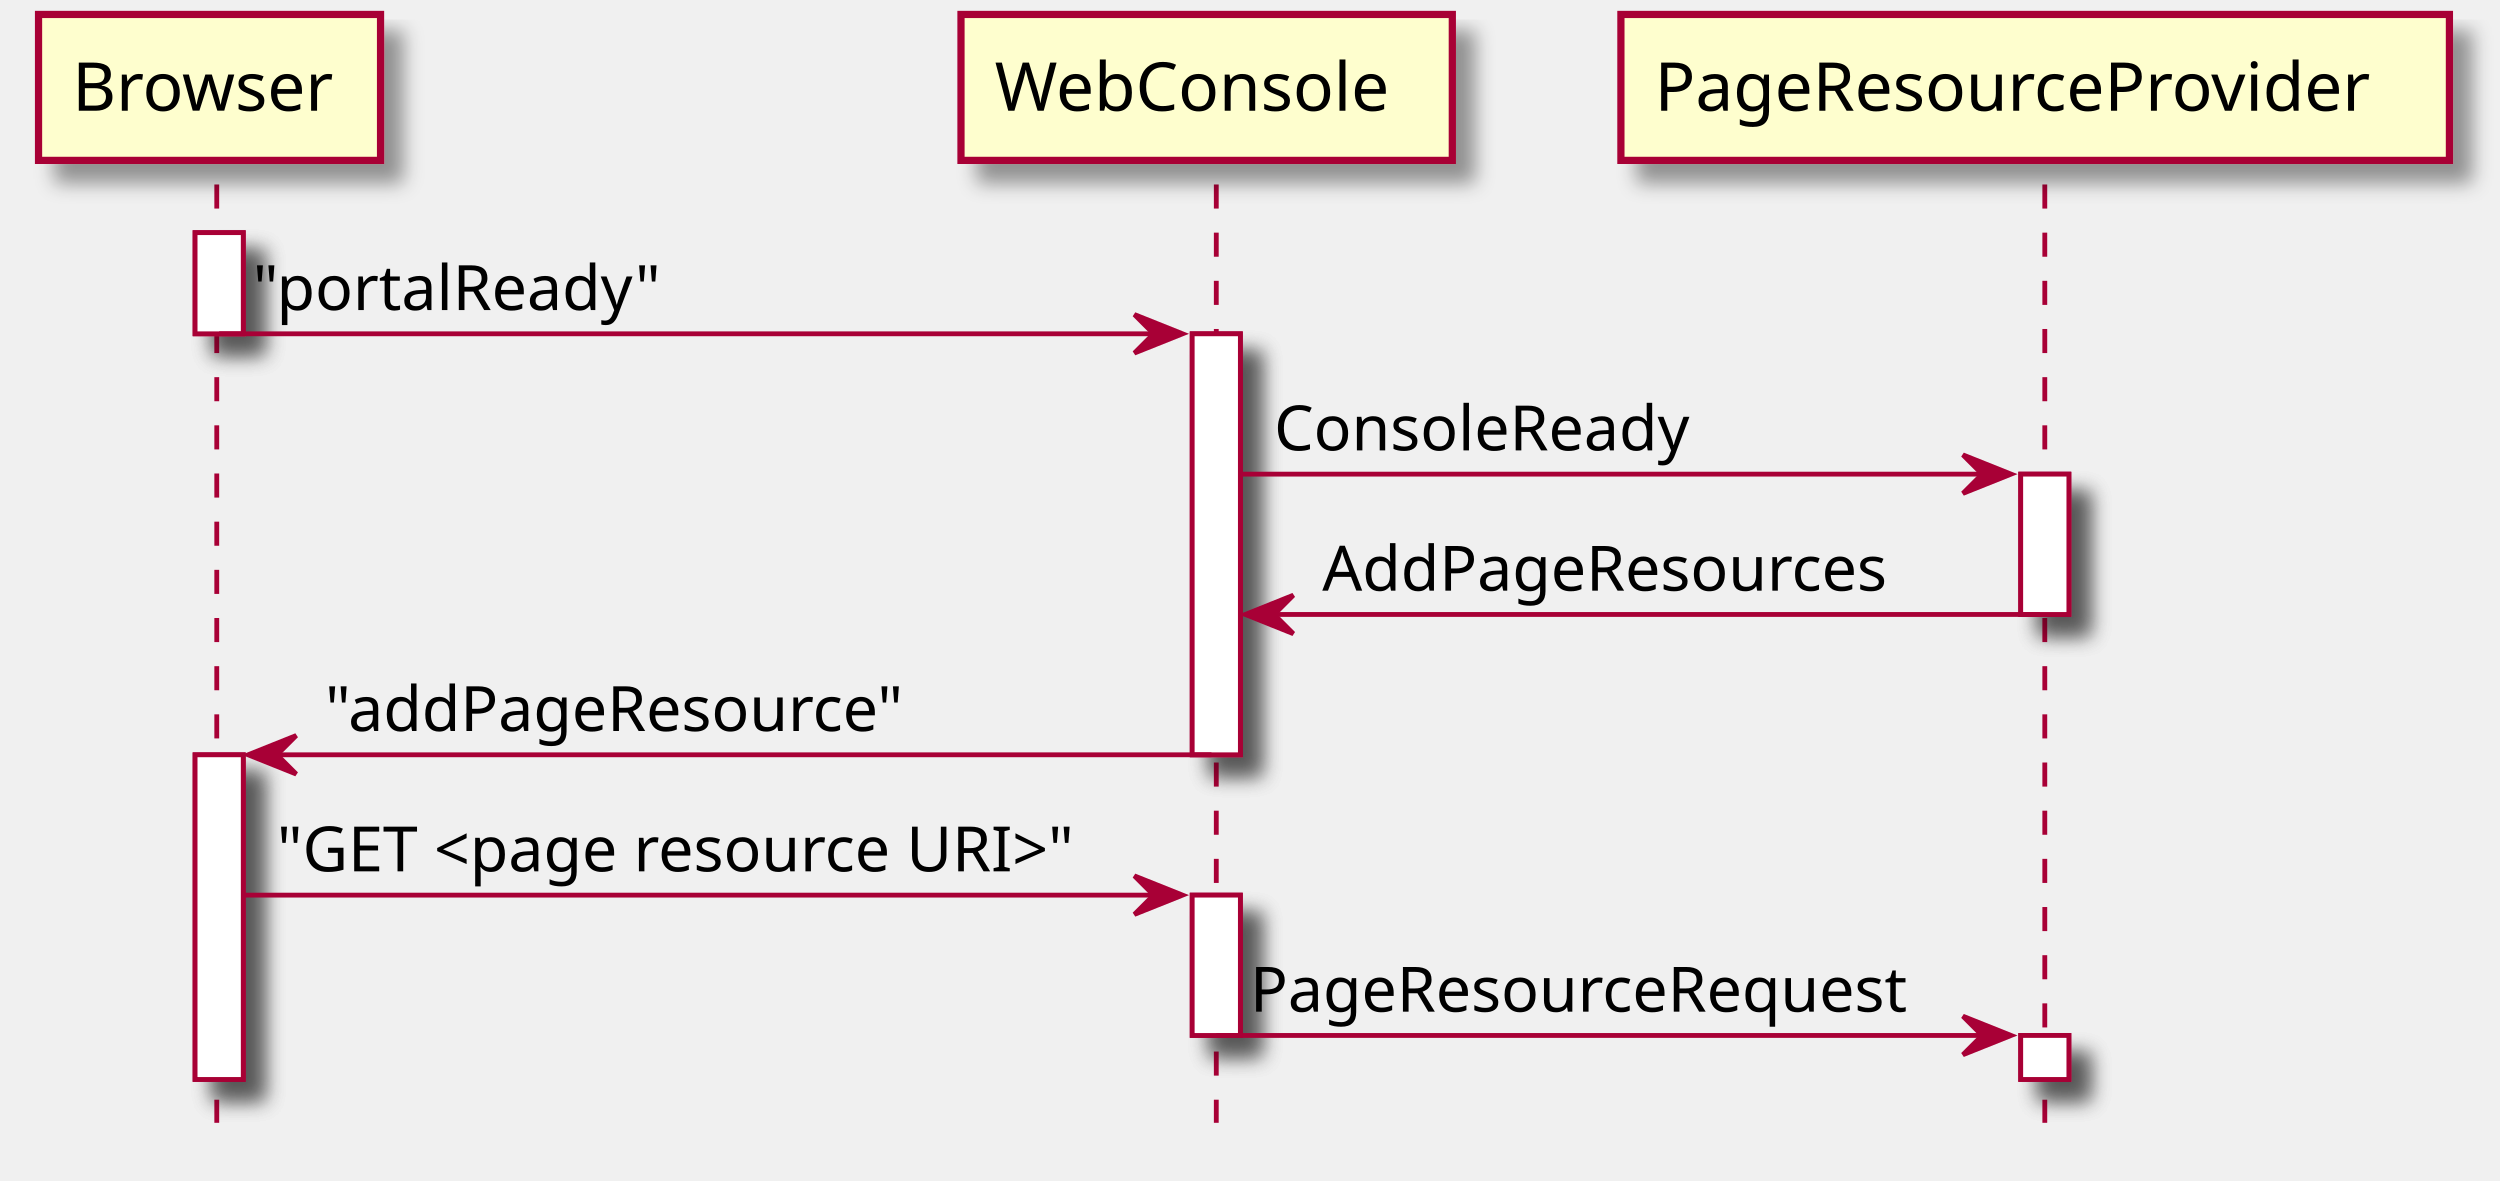
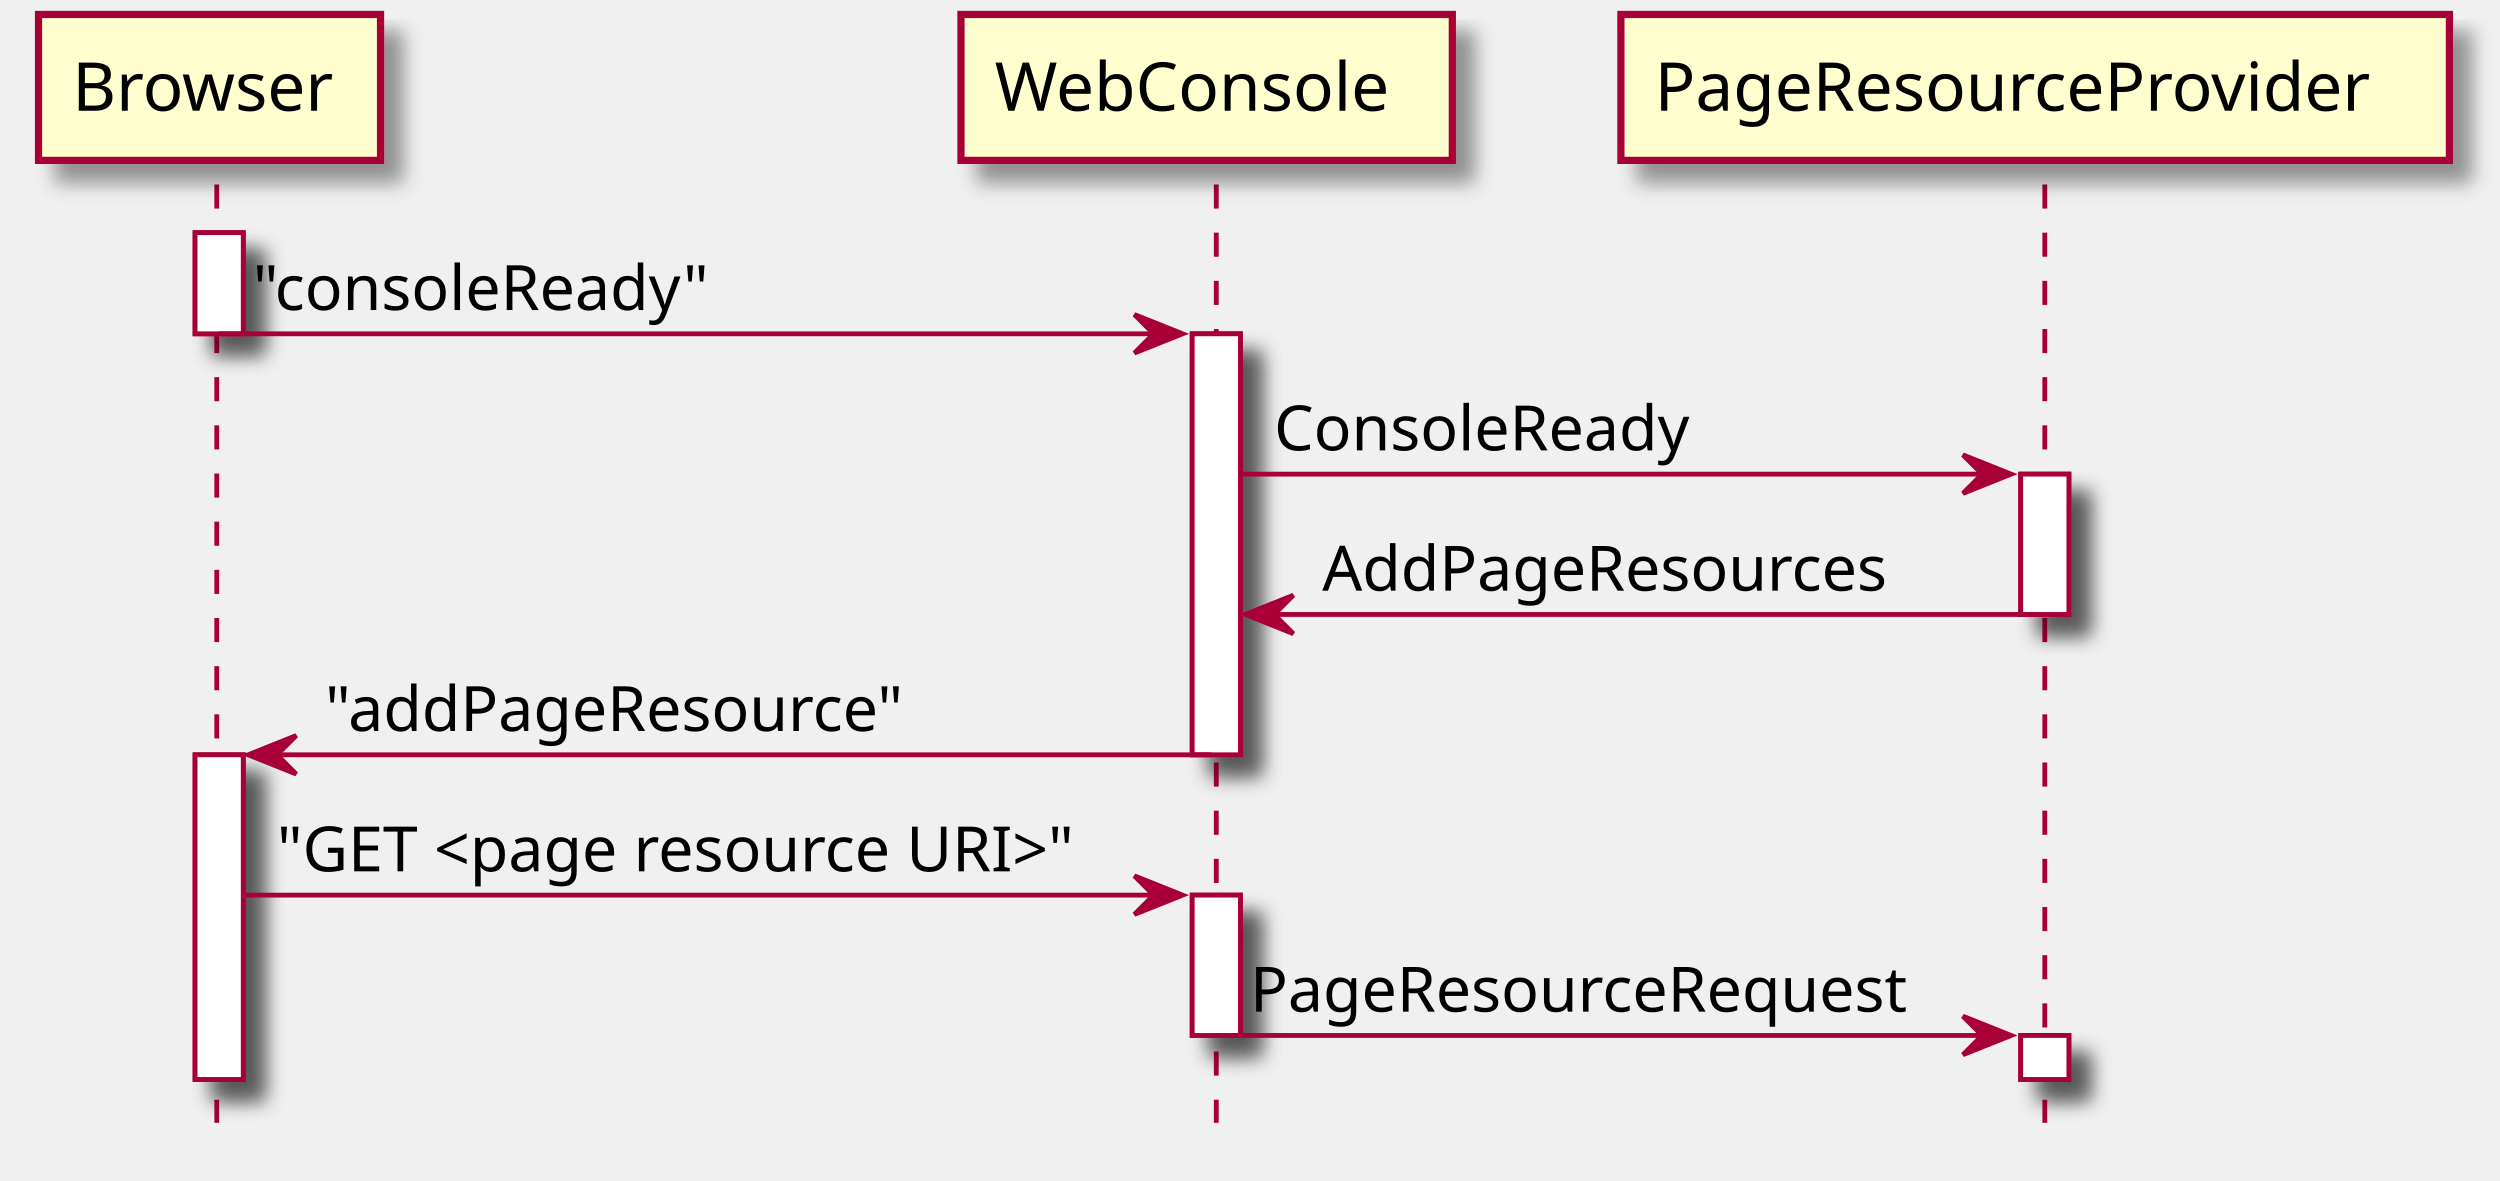
<svg xmlns="http://www.w3.org/2000/svg" contentScriptType="application/ecmascript" contentStyleType="text/css" height="245px" preserveAspectRatio="none" style="width:519px;height:245px;" version="1.1" viewBox="0 0 519 245" width="519px" zoomAndPan="magnify">
  <defs>
-     <filter height="300%" id="f17bc53tr7qqbt" width="300%" x="-1" y="-1">
+     <filter height="300%" id="flknspi0ovysu" width="300%" x="-1" y="-1">
      <feGaussianBlur result="blurOut" stdDeviation="2.0" />
      <feColorMatrix in="blurOut" result="blurOut2" type="matrix" values="0 0 0 0 0 0 0 0 0 0 0 0 0 0 0 0 0 0 .4 0" />
      <feOffset dx="4.0" dy="4.0" in="blurOut2" result="blurOut3" />
      <feBlend in="SourceGraphic" in2="blurOut3" mode="normal" />
    </filter>
  </defs>
  <g>
-     <rect fill="#FFFFFF" filter="url(#f17bc53tr7qqbt)" height="21" style="stroke: #A80036; stroke-width: 1.0;" width="10" x="40.5" y="48.297" />
-     <rect fill="#FFFFFF" filter="url(#f17bc53tr7qqbt)" height="67.398" style="stroke: #A80036; stroke-width: 1.0;" width="10" x="40.5" y="156.695" />
-     <rect fill="#FFFFFF" filter="url(#f17bc53tr7qqbt)" height="87.398" style="stroke: #A80036; stroke-width: 1.0;" width="10" x="247.5" y="69.297" />
-     <rect fill="#FFFFFF" filter="url(#f17bc53tr7qqbt)" height="29.133" style="stroke: #A80036; stroke-width: 1.0;" width="10" x="247.5" y="185.828" />
-     <rect fill="#FFFFFF" filter="url(#f17bc53tr7qqbt)" height="29.133" style="stroke: #A80036; stroke-width: 1.0;" width="10" x="419.5" y="98.43" />
-     <rect fill="#FFFFFF" filter="url(#f17bc53tr7qqbt)" height="9.133" style="stroke: #A80036; stroke-width: 1.0;" width="10" x="419.5" y="214.961" />
+     <rect fill="#FFFFFF" filter="url(#flknspi0ovysu)" height="21" style="stroke: #A80036; stroke-width: 1.0;" width="10" x="40.5" y="48.297" />
+     <rect fill="#FFFFFF" filter="url(#flknspi0ovysu)" height="67.398" style="stroke: #A80036; stroke-width: 1.0;" width="10" x="40.5" y="156.695" />
+     <rect fill="#FFFFFF" filter="url(#flknspi0ovysu)" height="87.398" style="stroke: #A80036; stroke-width: 1.0;" width="10" x="247.5" y="69.297" />
+     <rect fill="#FFFFFF" filter="url(#flknspi0ovysu)" height="29.133" style="stroke: #A80036; stroke-width: 1.0;" width="10" x="247.5" y="185.828" />
+     <rect fill="#FFFFFF" filter="url(#flknspi0ovysu)" height="29.133" style="stroke: #A80036; stroke-width: 1.0;" width="10" x="419.5" y="98.43" />
+     <rect fill="#FFFFFF" filter="url(#flknspi0ovysu)" height="9.133" style="stroke: #A80036; stroke-width: 1.0;" width="10" x="419.5" y="214.961" />
    <line style="stroke: #A80036; stroke-width: 1.0; stroke-dasharray: 5.0,5.0;" x1="45" x2="45" y1="38.297" y2="233.094" />
    <line style="stroke: #A80036; stroke-width: 1.0; stroke-dasharray: 5.0,5.0;" x1="252.5" x2="252.5" y1="38.297" y2="233.094" />
    <line style="stroke: #A80036; stroke-width: 1.0; stroke-dasharray: 5.0,5.0;" x1="424.5" x2="424.5" y1="38.297" y2="233.094" />
-     <rect fill="#FEFECE" filter="url(#f17bc53tr7qqbt)" height="30.297" style="stroke: #A80036; stroke-width: 1.5;" width="71" x="8" y="3" />
+     <rect fill="#FEFECE" filter="url(#flknspi0ovysu)" height="30.297" style="stroke: #A80036; stroke-width: 1.5;" width="71" x="8" y="3" />
    <text fill="#000000" font-family="sans-serif" font-size="14" lengthAdjust="spacingAndGlyphs" textLength="57" x="15" y="22.995">Browser</text>
-     <rect fill="#FEFECE" filter="url(#f17bc53tr7qqbt)" height="30.297" style="stroke: #A80036; stroke-width: 1.5;" width="102" x="199.5" y="3" />
+     <rect fill="#FEFECE" filter="url(#flknspi0ovysu)" height="30.297" style="stroke: #A80036; stroke-width: 1.5;" width="102" x="199.5" y="3" />
    <text fill="#000000" font-family="sans-serif" font-size="14" lengthAdjust="spacingAndGlyphs" textLength="88" x="206.5" y="22.995">WebConsole</text>
-     <rect fill="#FEFECE" filter="url(#f17bc53tr7qqbt)" height="30.297" style="stroke: #A80036; stroke-width: 1.5;" width="172" x="336.5" y="3" />
+     <rect fill="#FEFECE" filter="url(#flknspi0ovysu)" height="30.297" style="stroke: #A80036; stroke-width: 1.5;" width="172" x="336.5" y="3" />
    <text fill="#000000" font-family="sans-serif" font-size="14" lengthAdjust="spacingAndGlyphs" textLength="158" x="343.5" y="22.995">PageResourceProvider</text>
-     <rect fill="#FFFFFF" filter="url(#f17bc53tr7qqbt)" height="21" style="stroke: #A80036; stroke-width: 1.0;" width="10" x="40.5" y="48.297" />
-     <rect fill="#FFFFFF" filter="url(#f17bc53tr7qqbt)" height="67.398" style="stroke: #A80036; stroke-width: 1.0;" width="10" x="40.5" y="156.695" />
-     <rect fill="#FFFFFF" filter="url(#f17bc53tr7qqbt)" height="87.398" style="stroke: #A80036; stroke-width: 1.0;" width="10" x="247.5" y="69.297" />
-     <rect fill="#FFFFFF" filter="url(#f17bc53tr7qqbt)" height="29.133" style="stroke: #A80036; stroke-width: 1.0;" width="10" x="247.5" y="185.828" />
-     <rect fill="#FFFFFF" filter="url(#f17bc53tr7qqbt)" height="29.133" style="stroke: #A80036; stroke-width: 1.0;" width="10" x="419.5" y="98.43" />
-     <rect fill="#FFFFFF" filter="url(#f17bc53tr7qqbt)" height="9.133" style="stroke: #A80036; stroke-width: 1.0;" width="10" x="419.5" y="214.961" />
+     <rect fill="#FFFFFF" filter="url(#flknspi0ovysu)" height="21" style="stroke: #A80036; stroke-width: 1.0;" width="10" x="40.5" y="48.297" />
+     <rect fill="#FFFFFF" filter="url(#flknspi0ovysu)" height="67.398" style="stroke: #A80036; stroke-width: 1.0;" width="10" x="40.5" y="156.695" />
+     <rect fill="#FFFFFF" filter="url(#flknspi0ovysu)" height="87.398" style="stroke: #A80036; stroke-width: 1.0;" width="10" x="247.5" y="69.297" />
+     <rect fill="#FFFFFF" filter="url(#flknspi0ovysu)" height="29.133" style="stroke: #A80036; stroke-width: 1.0;" width="10" x="247.5" y="185.828" />
+     <rect fill="#FFFFFF" filter="url(#flknspi0ovysu)" height="29.133" style="stroke: #A80036; stroke-width: 1.0;" width="10" x="419.5" y="98.43" />
+     <rect fill="#FFFFFF" filter="url(#flknspi0ovysu)" height="9.133" style="stroke: #A80036; stroke-width: 1.0;" width="10" x="419.5" y="214.961" />
    <polygon fill="#A80036" points="235.5,65.297,245.5,69.297,235.5,73.297,239.5,69.297" style="stroke: #A80036; stroke-width: 1.0;" />
    <line style="stroke: #A80036; stroke-width: 1.0;" x1="45.5" x2="241.5" y1="69.297" y2="69.297" />
-     <text fill="#000000" font-family="sans-serif" font-size="13" lengthAdjust="spacingAndGlyphs" textLength="86" x="52.5" y="64.364">"portalReady"</text>
+     <text fill="#000000" font-family="sans-serif" font-size="13" lengthAdjust="spacingAndGlyphs" textLength="98" x="52.5" y="64.364">"consoleReady"</text>
    <polygon fill="#A80036" points="407.5,94.43,417.5,98.43,407.5,102.43,411.5,98.43" style="stroke: #A80036; stroke-width: 1.0;" />
    <line style="stroke: #A80036; stroke-width: 1.0;" x1="257.5" x2="413.5" y1="98.43" y2="98.43" />
    <text fill="#000000" font-family="sans-serif" font-size="13" lengthAdjust="spacingAndGlyphs" textLength="90" x="264.5" y="93.497">ConsoleReady</text>
    <polygon fill="#A80036" points="268.5,123.562,258.5,127.562,268.5,131.562,264.5,127.562" style="stroke: #A80036; stroke-width: 1.0;" />
    <line style="stroke: #A80036; stroke-width: 1.0;" x1="262.5" x2="423.5" y1="127.562" y2="127.562" />
    <text fill="#000000" font-family="sans-serif" font-size="13" lengthAdjust="spacingAndGlyphs" textLength="123" x="274.5" y="122.629">AddPageResources</text>
    <polygon fill="#A80036" points="61.5,152.695,51.5,156.695,61.5,160.695,57.5,156.695" style="stroke: #A80036; stroke-width: 1.0;" />
    <line style="stroke: #A80036; stroke-width: 1.0;" x1="55.5" x2="251.5" y1="156.695" y2="156.695" />
    <text fill="#000000" font-family="sans-serif" font-size="13" lengthAdjust="spacingAndGlyphs" textLength="125" x="67.5" y="151.762">"addPageResource"</text>
    <polygon fill="#A80036" points="235.5,181.828,245.5,185.828,235.5,189.828,239.5,185.828" style="stroke: #A80036; stroke-width: 1.0;" />
    <line style="stroke: #A80036; stroke-width: 1.0;" x1="50.5" x2="241.5" y1="185.828" y2="185.828" />
    <text fill="#000000" font-family="sans-serif" font-size="13" lengthAdjust="spacingAndGlyphs" textLength="178" x="57.5" y="180.895">"GET &lt;page resource URI&gt;"</text>
    <polygon fill="#A80036" points="407.5,210.961,417.5,214.961,407.5,218.961,411.5,214.961" style="stroke: #A80036; stroke-width: 1.0;" />
    <line style="stroke: #A80036; stroke-width: 1.0;" x1="252.5" x2="413.5" y1="214.961" y2="214.961" />
    <text fill="#000000" font-family="sans-serif" font-size="13" lengthAdjust="spacingAndGlyphs" textLength="143" x="259.5" y="210.028">PageResourceRequest</text>
  </g>
</svg>
